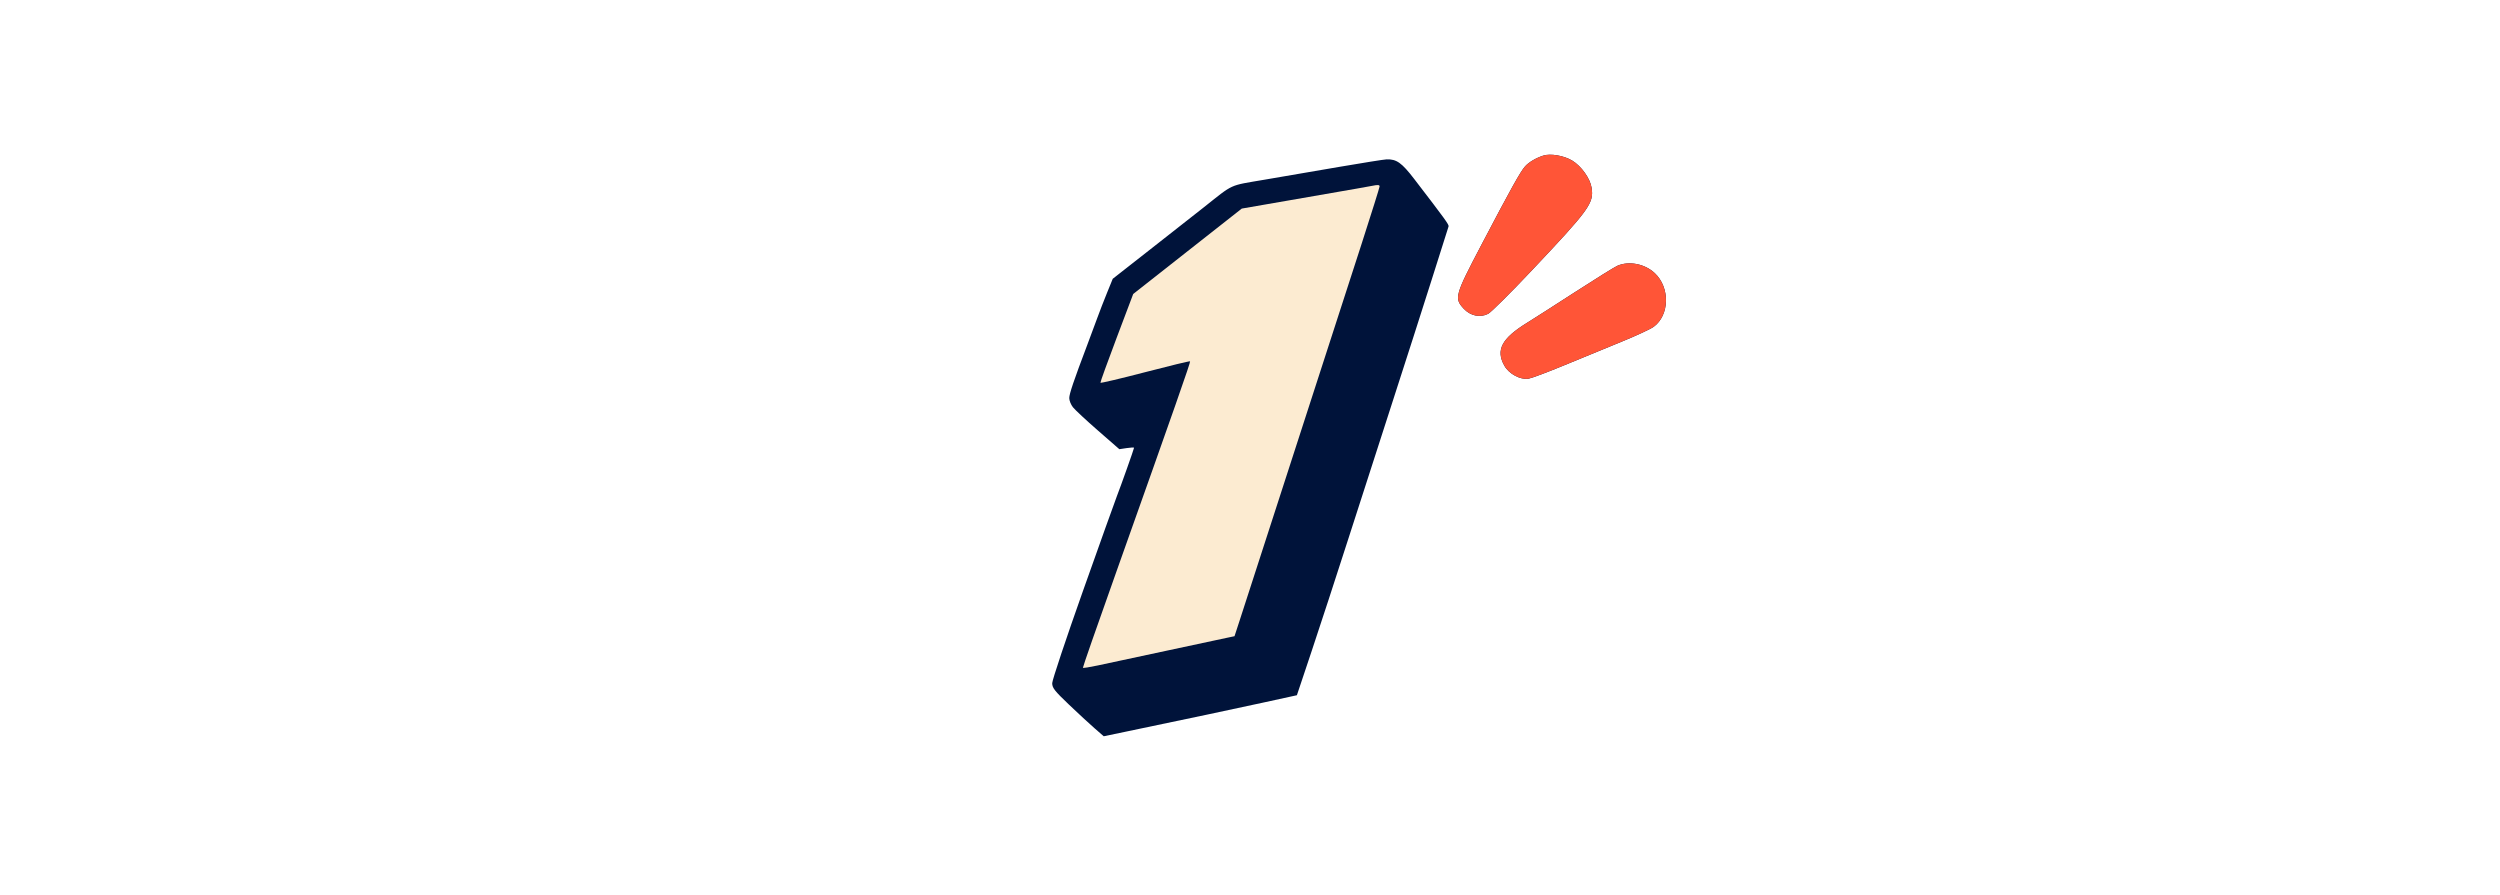
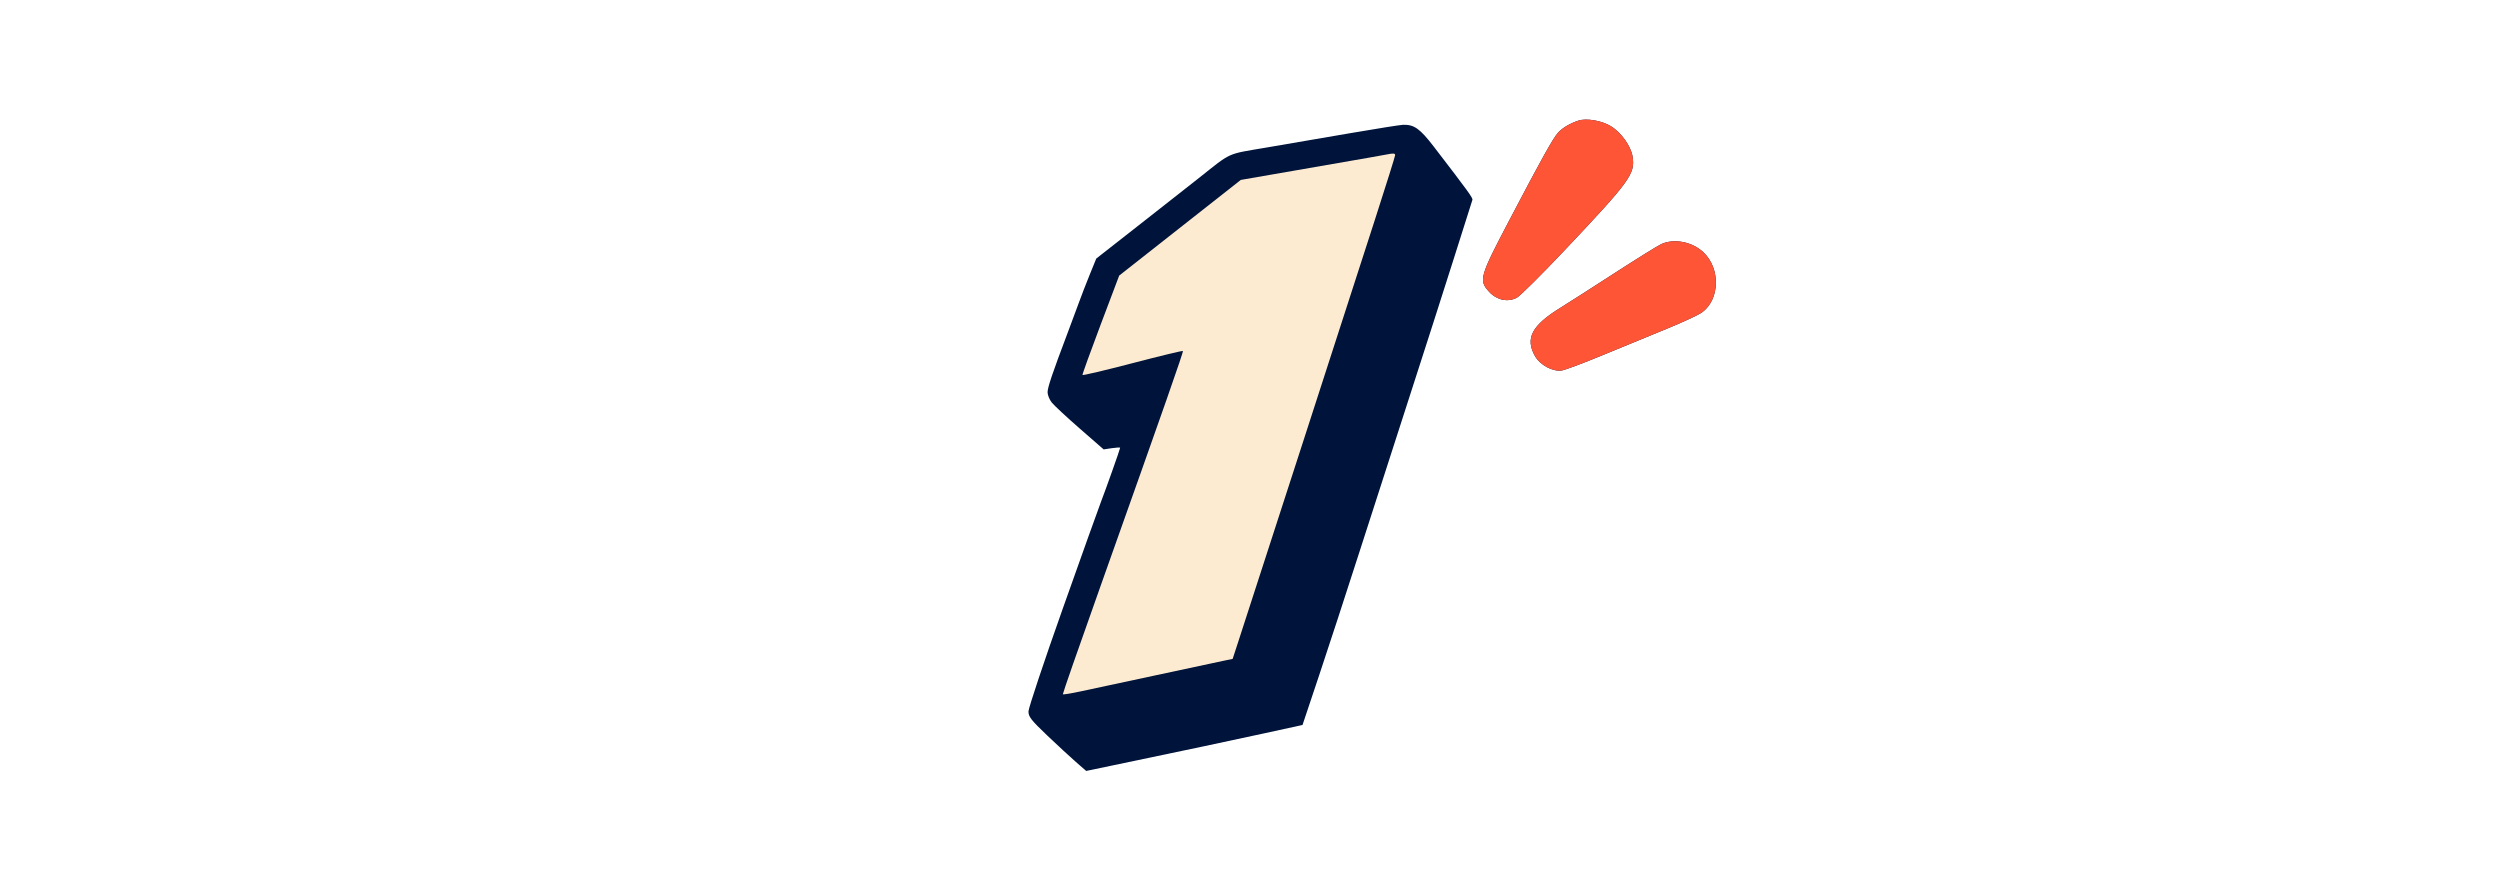
<svg xmlns="http://www.w3.org/2000/svg" width="950" height="340" viewBox="0 0 950 340">
-   <svg x="396.601" y="55.317" width="239.734" height="227.423" viewBox="-4 -4 370 351" data-crisp-ui="true" role="img" aria-label="1">
+   <svg x="387.193" y="41.555" width="268.502" height="254.714" viewBox="-4 -4 370 351" data-crisp-ui="true" role="img" aria-label="1">
    <path d="M 288.994 1.886 C 284.735 3.264, 280.596 5.704, 278.364 8.155 C 275.676 11.105, 269.790 21.682, 252.607 54.443 C 237.157 83.900, 236.704 85.524, 242.251 91.576 C 246.198 95.883, 251.954 97.109, 256.701 94.655 C 258.366 93.794, 269.632 82.607, 281.736 69.795 C 316.189 33.328, 318.783 29.750, 317.334 20.685 C 316.464 15.249, 311.330 8.063, 306 4.823 C 301.179 1.892, 293.223 0.518, 288.994 1.886 M 169.500 8.470 C 155.750 10.832, 135.950 14.228, 125.500 16.016 C 104.346 19.637, 107.743 18.089, 89.867 32.247 C 86.219 35.136, 72.719 45.742, 59.867 55.815 L 36.500 74.130 33.166 82.315 C 31.332 86.817, 28.770 93.425, 27.474 97 C 26.177 100.575, 23.498 107.775, 21.521 113 C 13.596 133.943, 11.001 141.618, 11 144.115 C 11 145.553, 11.971 147.965, 13.159 149.475 C 14.346 150.984, 20.954 157.135, 27.843 163.143 L 40.369 174.067 44.684 173.420 C 47.058 173.064, 49 172.973, 49 173.218 C 49 173.829, 41.373 195.333, 38.969 201.500 C 37.897 204.250, 28.915 229.353, 19.010 257.284 C 9.104 285.215, 0.999 309.515, 0.997 311.284 C 0.995 314.051, 2.356 315.798, 10.747 323.799 C 16.111 328.913, 22.913 335.199, 25.863 337.767 L 31.226 342.436 43.863 339.801 C 82.968 331.646, 106.675 326.629, 124.500 322.735 L 144.500 318.366 153.179 292.433 C 157.953 278.170, 167.714 248.275, 174.871 226 C 182.027 203.725, 193.785 167.275, 200.999 145 C 208.213 122.725, 218.389 91, 223.611 74.500 C 228.833 58, 233.263 44.018, 233.454 43.428 C 233.779 42.423, 231.598 39.410, 213.310 15.599 C 205.982 6.057, 202.930 3.891, 197.101 4.088 C 195.670 4.137, 183.250 6.109, 169.500 8.470 M 332.459 66.499 C 330.786 67.234, 319.536 74.226, 307.459 82.037 C 295.381 89.849, 282.843 97.873, 279.596 99.870 C 264.594 109.095, 260.992 115.875, 266.184 125.114 C 268.882 129.915, 275.563 133.495, 280.368 132.715 C 282.149 132.426, 291.683 128.842, 301.553 124.751 C 311.424 120.660, 326.475 114.470, 335 110.995 C 343.525 107.521, 351.967 103.600, 353.759 102.281 C 363.108 95.405, 363.424 79.287, 354.376 70.803 C 348.559 65.348, 339.243 63.519, 332.459 66.499" stroke="none" fill="#00133A" fill-rule="evenodd" />
    <path d="M 188.500 19.639 C 186.313 20.084, 183.125 20.642, 140.839 27.978 L 112.177 32.950 80.339 57.998 L 48.500 83.045 38.779 108.773 C 33.432 122.923, 29.157 134.769, 29.279 135.097 C 29.400 135.426, 41.190 132.640, 55.477 128.908 C 69.765 125.175, 81.639 122.306, 81.865 122.532 C 82.231 122.898, 72.905 149.515, 38.781 245.500 C 26.925 278.847, 19 301.593, 19 302.273 C 19 302.544, 22.938 301.925, 27.750 300.898 C 32.563 299.871, 50.450 296.038, 67.500 292.379 C 84.550 288.721, 100.619 285.283, 103.209 284.739 L 107.918 283.751 110.893 274.626 C 119.476 248.295, 164.575 109.029, 182.424 53.738 C 188.241 35.720, 193 20.532, 193 19.988 C 193 18.983, 192.075 18.911, 188.500 19.639" stroke="none" fill="#FCEBD1" fill-rule="evenodd" />
    <path d="M 288.994 1.886 C 284.735 3.264, 280.596 5.704, 278.364 8.155 C 275.676 11.105, 269.790 21.682, 252.607 54.443 C 237.157 83.900, 236.704 85.524, 242.251 91.576 C 246.198 95.883, 251.954 97.109, 256.701 94.655 C 258.366 93.794, 269.632 82.607, 281.736 69.795 C 316.189 33.328, 318.783 29.750, 317.334 20.685 C 316.464 15.249, 311.330 8.063, 306 4.823 C 301.179 1.892, 293.223 0.518, 288.994 1.886 M 332.459 66.499 C 330.786 67.234, 319.536 74.226, 307.459 82.037 C 295.381 89.849, 282.843 97.873, 279.596 99.870 C 264.594 109.095, 260.992 115.875, 266.184 125.114 C 268.882 129.915, 275.563 133.495, 280.368 132.715 C 282.149 132.426, 291.683 128.842, 301.553 124.751 C 311.424 120.660, 326.475 114.470, 335 110.995 C 343.525 107.521, 351.967 103.600, 353.759 102.281 C 363.108 95.405, 363.424 79.287, 354.376 70.803 C 348.559 65.348, 339.243 63.519, 332.459 66.499" stroke="none" fill="#FF5537" fill-rule="evenodd" />
  </svg>
</svg>
